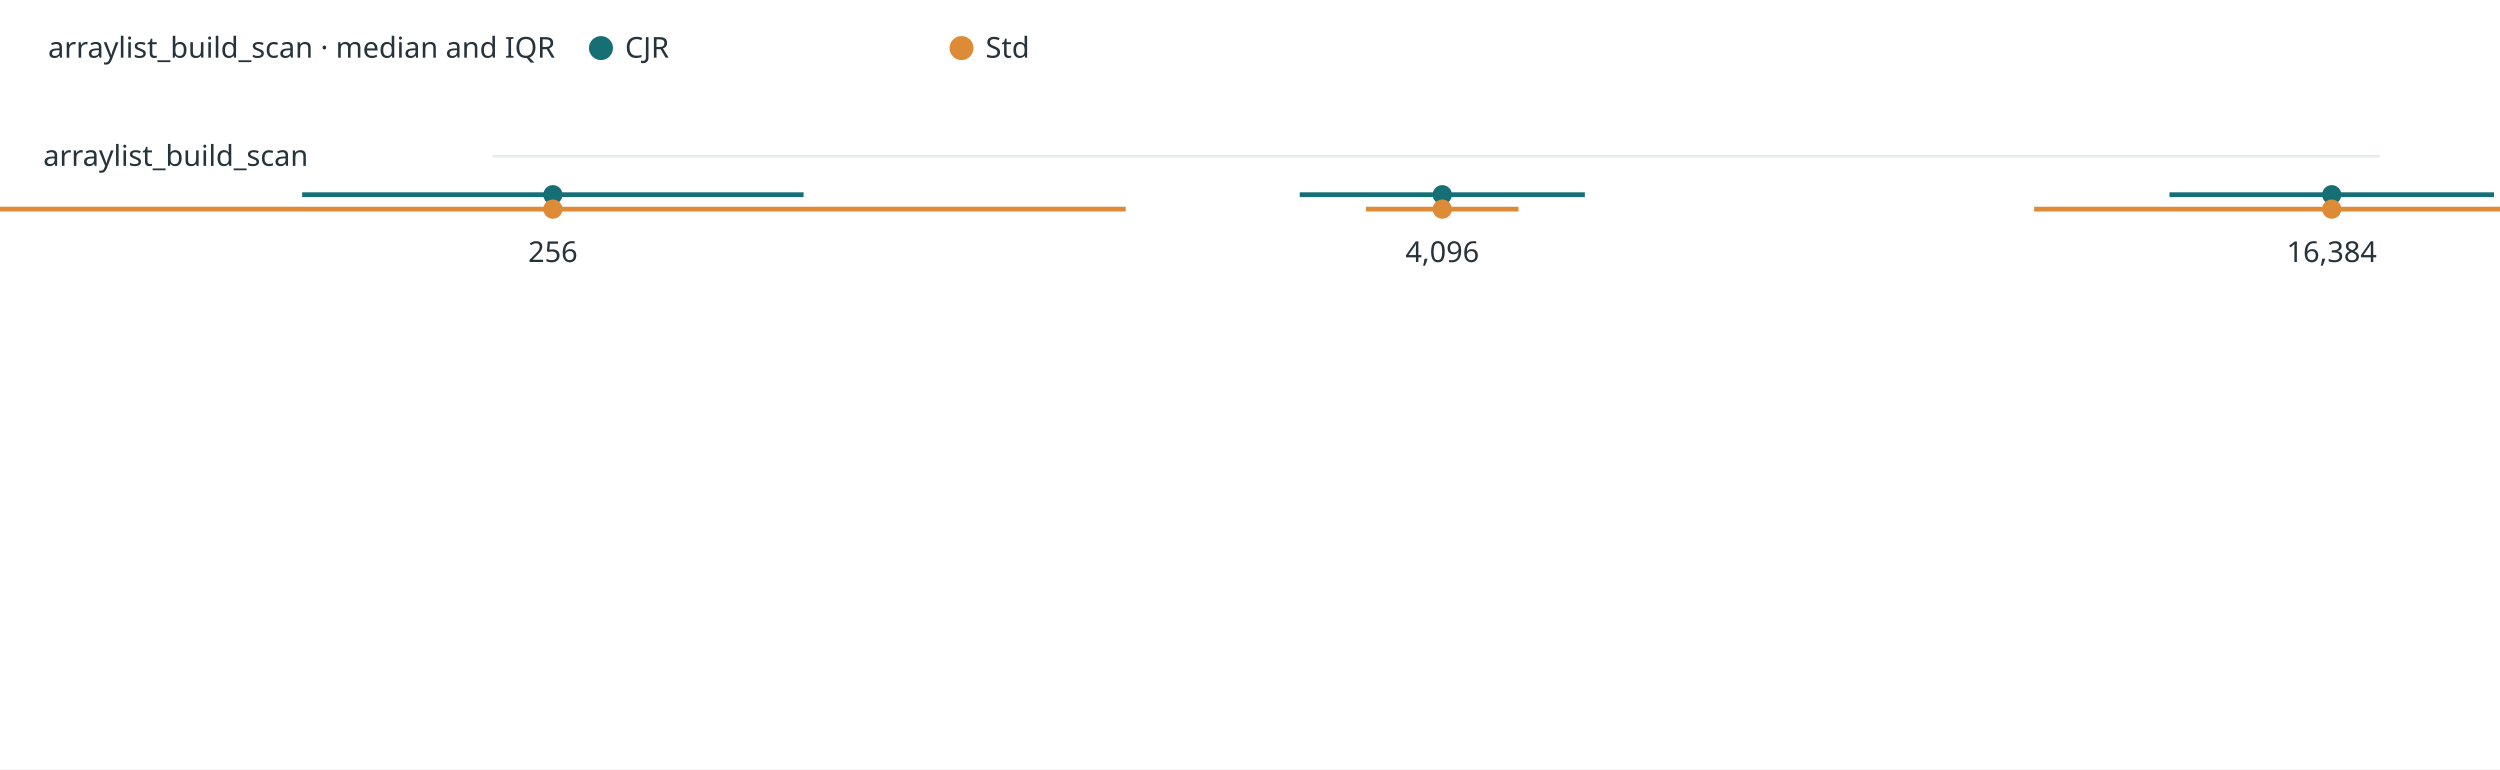
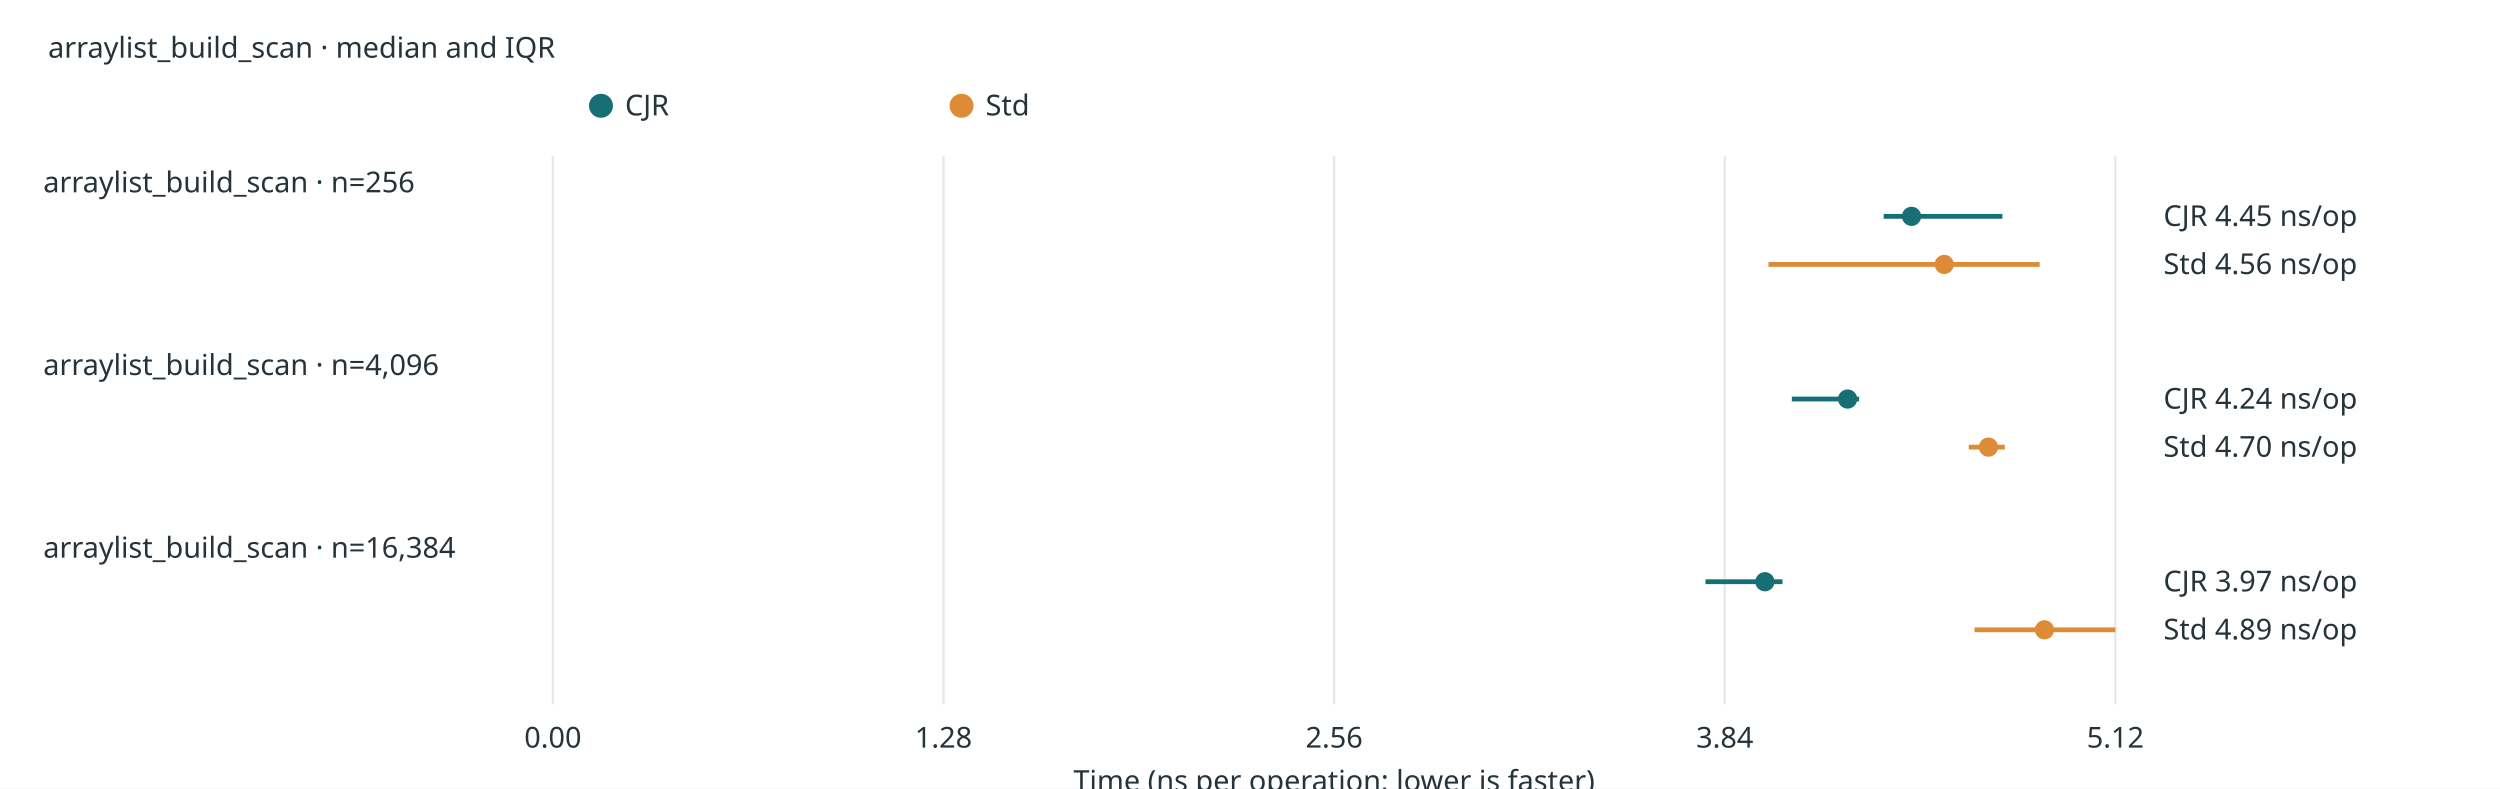
- <svg xmlns="http://www.w3.org/2000/svg" viewBox="0 0 1040 320" role="img">
+ <svg xmlns="http://www.w3.org/2000/svg" viewBox="0 0 1040 328" role="img">
  <style>text{font:12px system-ui;fill:#26333a}.axis{stroke:#9aa7aa}.grid{stroke:#e4e9e9}</style>
  <rect width="100%" height="100%" fill="white" />
  <text x="20" y="24" font-size="17">arraylist_build_scan · median and IQR</text>
-   <circle cx="250" cy="20" r="5" fill="#176f76" />
-   <text x="260" y="24">CJR</text>
-   <circle cx="400" cy="20" r="5" fill="#de8b37" />
-   <text x="410" y="24">Std</text>
-   <text x="18" y="69">arraylist_build_scan</text>
-   <path d="M 205 65 H 990" class="grid" />
-   <path d="M 902.5 81 H 1037.5" stroke="#176f76" stroke-width="2" />
-   <circle cx="970.0" cy="81" r="4" fill="#176f76" />
-   <path d="M 125.7 81 H 334.3" stroke="#176f76" stroke-width="2" />
-   <circle cx="230.0" cy="81" r="4" fill="#176f76" />
-   <path d="M 540.7 81 H 659.3" stroke="#176f76" stroke-width="2" />
-   <circle cx="600.0" cy="81" r="4" fill="#176f76" />
-   <path d="M 846.2 87 H 1093.8" stroke="#de8b37" stroke-width="2" />
-   <circle cx="970.0" cy="87" r="4" fill="#de8b37" />
-   <path d="M -8.3 87 H 468.3" stroke="#de8b37" stroke-width="2" />
-   <circle cx="230.0" cy="87" r="4" fill="#de8b37" />
-   <path d="M 568.3 87 H 631.7" stroke="#de8b37" stroke-width="2" />
-   <circle cx="600.0" cy="87" r="4" fill="#de8b37" />
-   <text x="230.0" y="109" text-anchor="middle">256</text>
-   <text x="600.0" y="109" text-anchor="middle">4,096</text>
-   <text x="970.0" y="109" text-anchor="middle">16,384</text>
+   <circle cx="250" cy="44" r="5" fill="#176f76" />
+   <text x="260" y="48">CJR</text>
+   <circle cx="400" cy="44" r="5" fill="#de8b37" />
+   <text x="410" y="48">Std</text>
+   <path d="M 230.0 65 V 293" class="grid" />
+   <text x="230.0" y="311" text-anchor="middle">0.00</text>
+   <path d="M 392.5 65 V 293" class="grid" />
+   <text x="392.5" y="311" text-anchor="middle">1.28</text>
+   <path d="M 555.0 65 V 293" class="grid" />
+   <text x="555.0" y="311" text-anchor="middle">2.56</text>
+   <path d="M 717.5 65 V 293" class="grid" />
+   <text x="717.5" y="311" text-anchor="middle">3.84</text>
+   <path d="M 880.0 65 V 293" class="grid" />
+   <text x="880.0" y="311" text-anchor="middle">5.12</text>
+   <text x="555" y="329" text-anchor="middle">Time (ns per operation; lower is faster)</text>
+   <text x="18" y="80">arraylist_build_scan · n=256</text>
+   <g>
+     <path d="M 783.6 90 H 833.0" stroke="#176f76" stroke-width="2" />
+     <circle cx="795.2" cy="90" r="4" fill="#176f76" />
+     <text x="900" y="94">CJR 4.45 ns/op</text>
+   </g>
+   <g>
+     <path d="M 735.7 110 H 848.5" stroke="#de8b37" stroke-width="2" />
+     <circle cx="808.8" cy="110" r="4" fill="#de8b37" />
+     <text x="900" y="114">Std 4.56 ns/op</text>
+   </g>
+   <text x="18" y="156">arraylist_build_scan · n=4,096</text>
+   <g>
+     <path d="M 745.4 166 H 773.4" stroke="#176f76" stroke-width="2" />
+     <circle cx="768.6" cy="166" r="4" fill="#176f76" />
+     <text x="900" y="170">CJR 4.24 ns/op</text>
+   </g>
+   <g>
+     <path d="M 819.0 186 H 834.0" stroke="#de8b37" stroke-width="2" />
+     <circle cx="827.2" cy="186" r="4" fill="#de8b37" />
+     <text x="900" y="190">Std 4.70 ns/op</text>
+   </g>
+   <text x="18" y="232">arraylist_build_scan · n=16,384</text>
+   <g>
+     <path d="M 709.5 242 H 741.5" stroke="#176f76" stroke-width="2" />
+     <circle cx="734.2" cy="242" r="4" fill="#176f76" />
+     <text x="900" y="246">CJR 3.97 ns/op</text>
+   </g>
+   <g>
+     <path d="M 821.4 262 H 880.0" stroke="#de8b37" stroke-width="2" />
+     <circle cx="850.5" cy="262" r="4" fill="#de8b37" />
+     <text x="900" y="266">Std 4.89 ns/op</text>
+   </g>
</svg>
